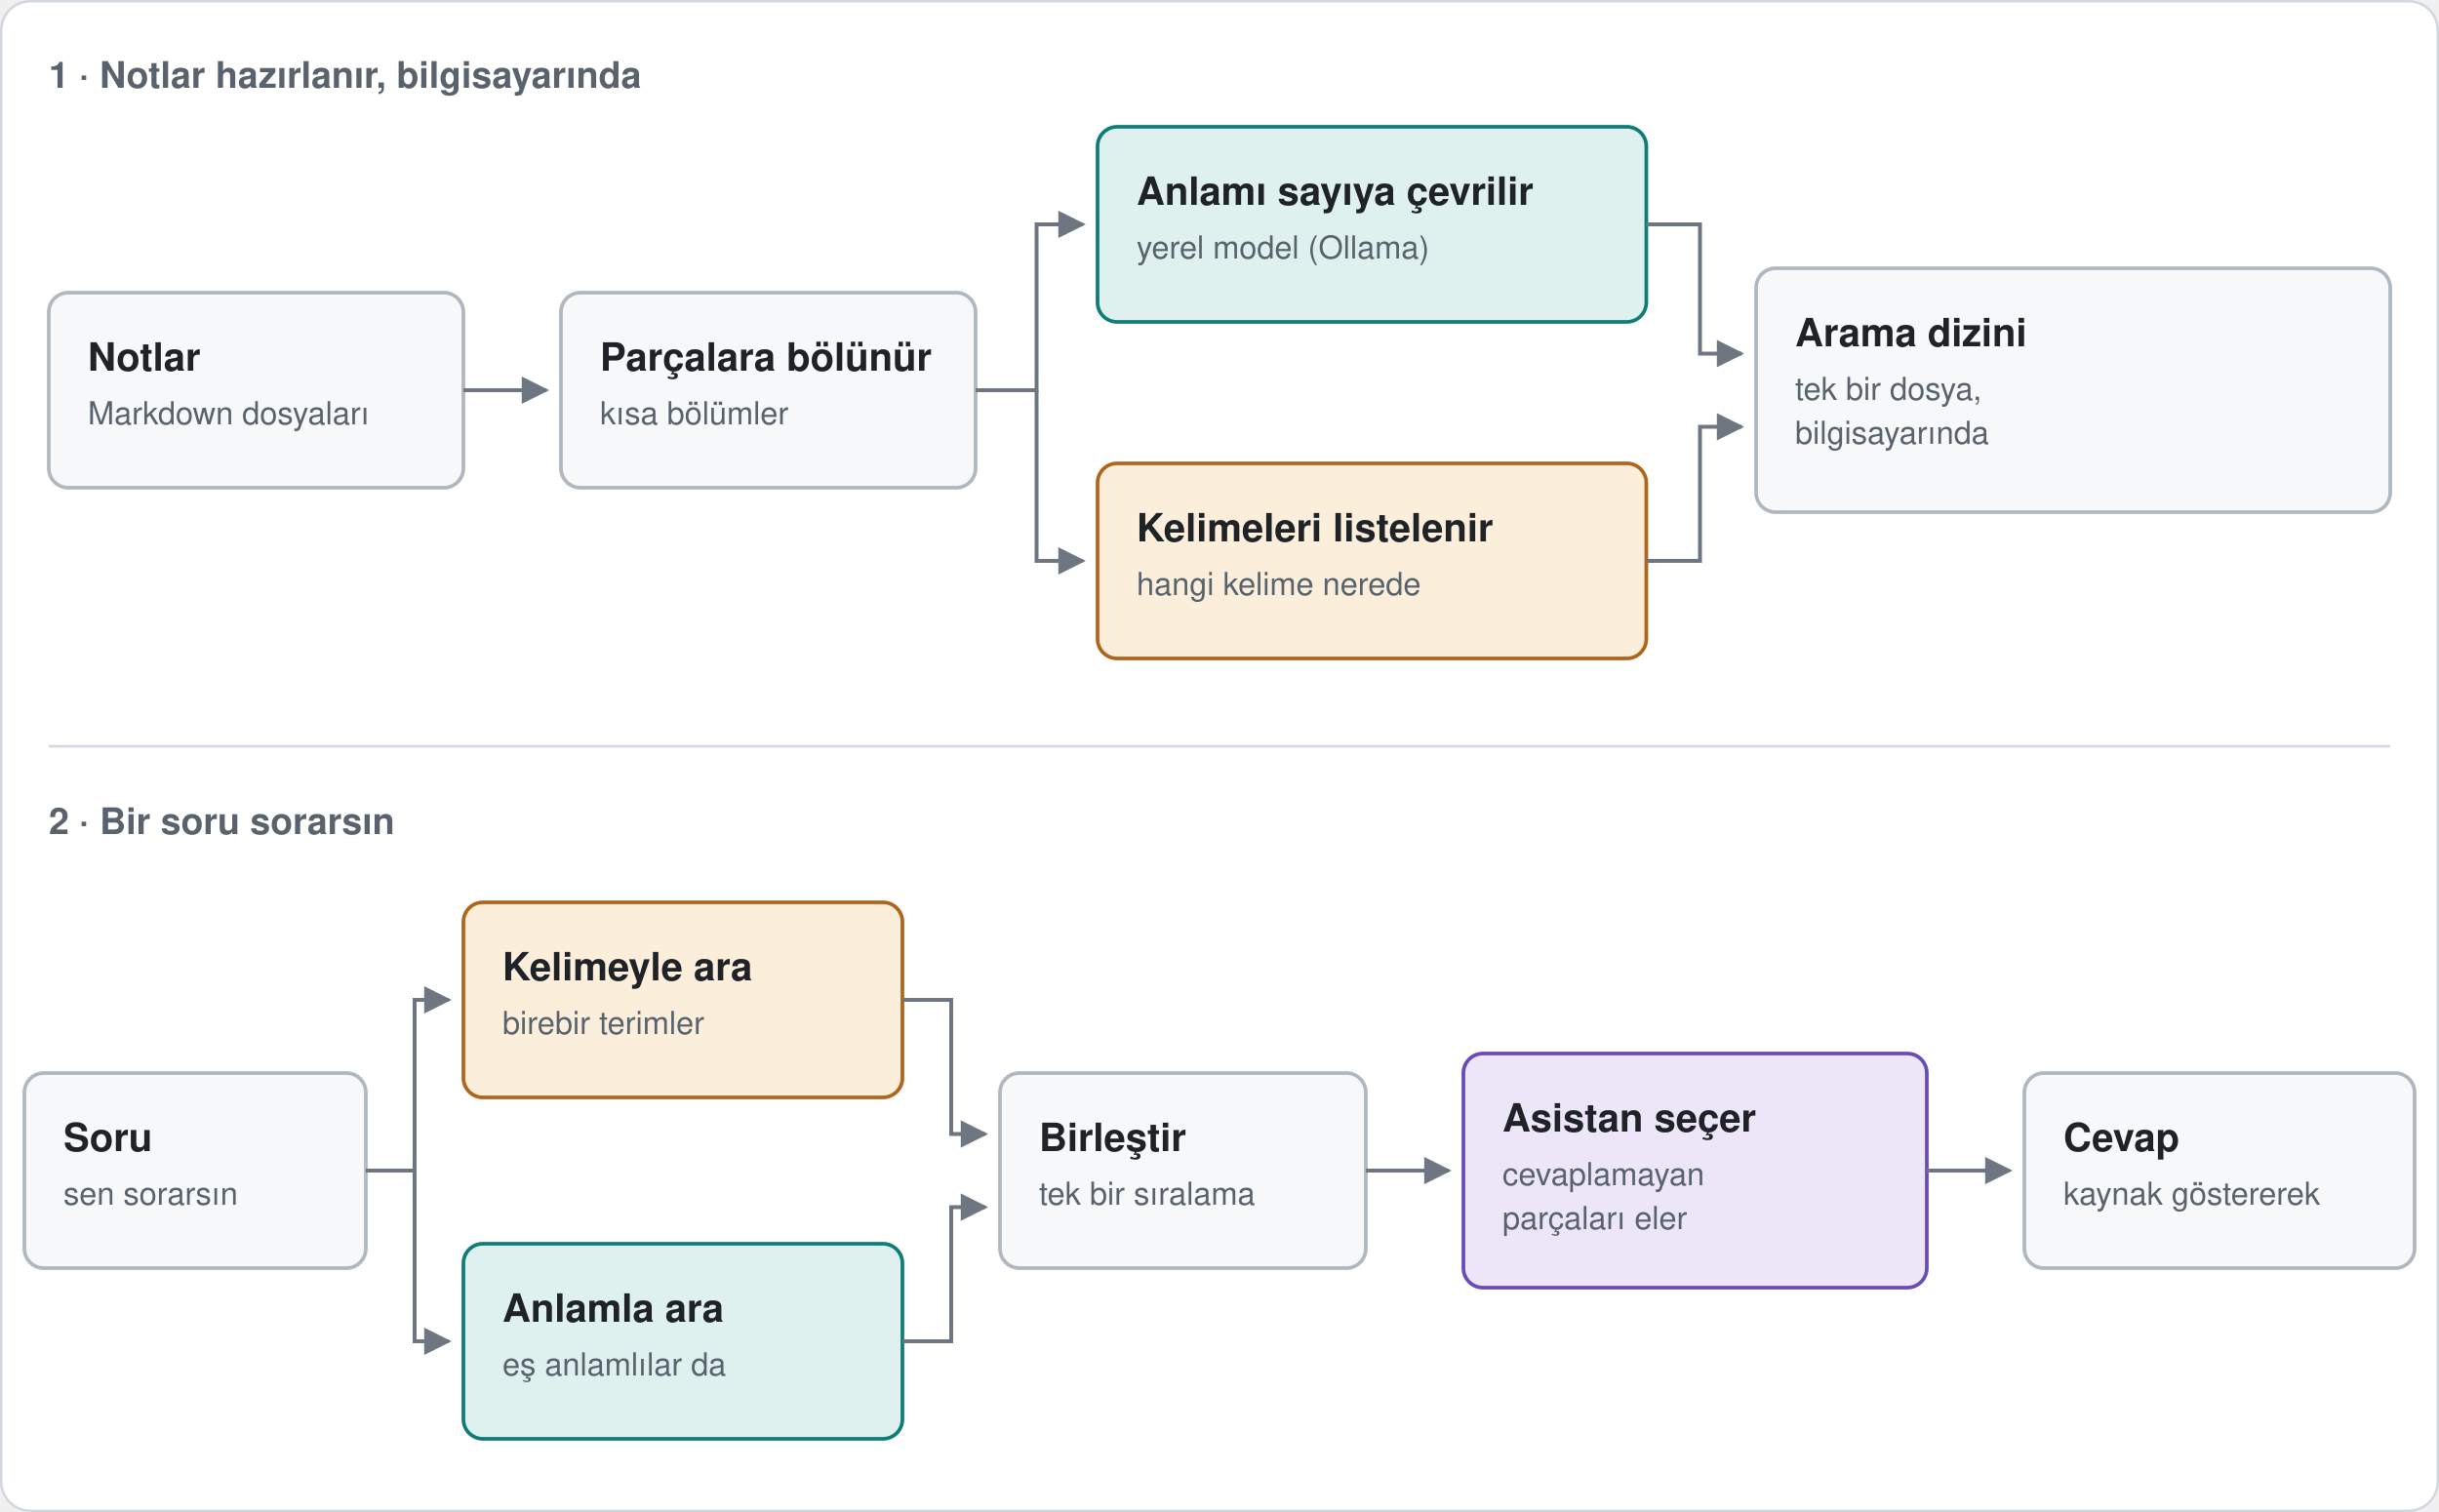
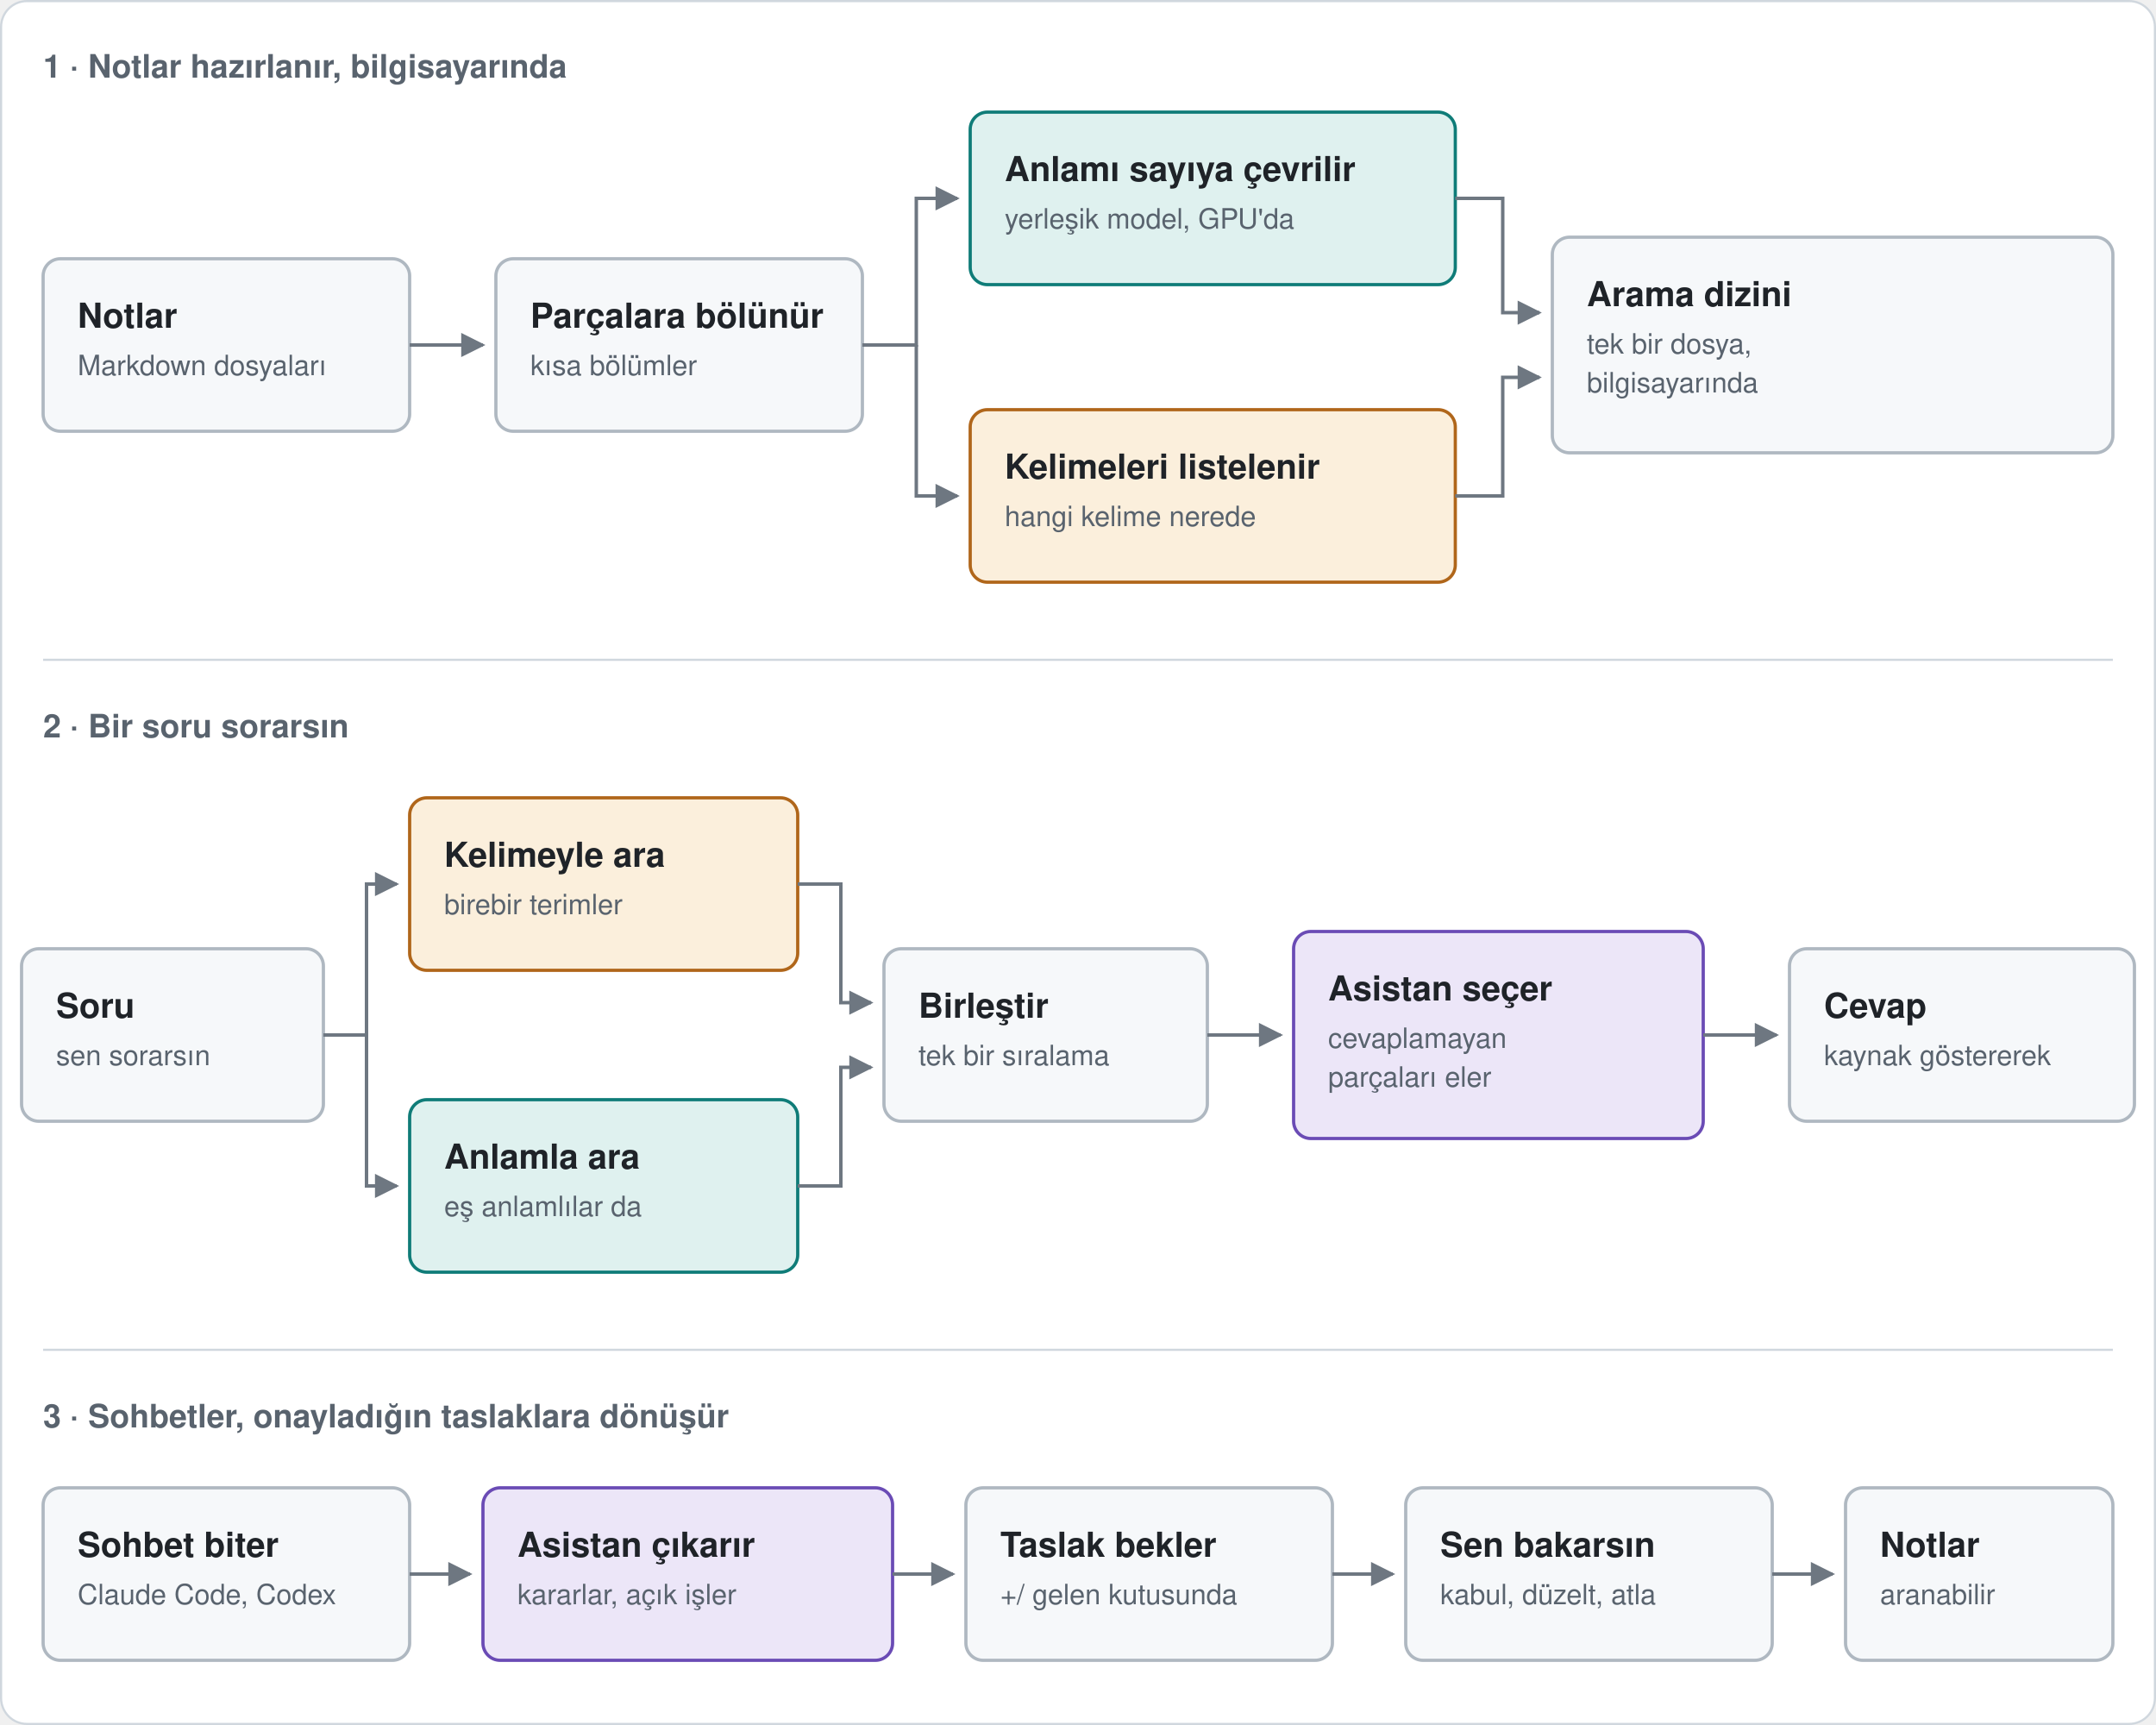
- <svg xmlns="http://www.w3.org/2000/svg" viewBox="0 0 1000 620" width="1000" height="620" role="img" aria-label="Carry nasıl çalışır: notlar parçalara bölünür ve bilgisayarında kelimeye ve anlama göre dizinlenir; soru iki yoldan aranır, sonuçlar birleştirilir, asistan cevaplayan parçaları seçer ve kaynak göstererek cevaplar.">
+ <svg xmlns="http://www.w3.org/2000/svg" viewBox="0 0 1000 800" width="1000" height="800" role="img" aria-label="Carry nasıl çalışır: notlar parçalara bölünür ve bilgisayarında kelimeye ve anlama göre dizinlenir; soru iki yoldan aranır, sonuçlar birleştirilir, asistan cevaplayan parçaları seçer ve kaynak göstererek cevaplar. Sohbet bitince asistan kararları ve açık işleri +/ gelen kutusuna taslak olarak yazar; her maddeyi nota dönüşmeden önce kabul eder, düzeltir ya da atlarsın.">
  <style>text{font-family:-apple-system,BlinkMacSystemFont,"Segoe UI",Helvetica,Arial,sans-serif;fill:#1f2328}.t{font-size:16px;font-weight:600}.s{font-size:13px;fill:#59636e}.h{font-size:15px;font-weight:600;fill:#59636e}</style>
  <defs>
    <marker id="h" viewBox="0 0 10 10" refX="9" refY="5" markerWidth="7" markerHeight="7" orient="auto">
      <path d="M0 0L10 5L0 10z" fill="#6e7781" />
    </marker>
  </defs>
-   <rect x="0.5" y="0.5" width="999" height="619" rx="12" fill="#ffffff" stroke="#d0d7de" />
+   <rect x="0.5" y="0.5" width="999" height="799" rx="12" fill="#ffffff" stroke="#d0d7de" />
  <text x="20" y="36" class="h">1 · Notlar hazırlanır, bilgisayarında</text>
  <rect x="20" y="120" width="170" height="80" rx="8" fill="#f6f8fa" stroke="#afb8c1" stroke-width="1.5" />
  <text x="36" y="152" class="t">Notlar</text>
  <text x="36" y="174" class="s">Markdown dosyaları</text>
  <rect x="230" y="120" width="170" height="80" rx="8" fill="#f6f8fa" stroke="#afb8c1" stroke-width="1.5" />
  <text x="246" y="152" class="t">Parçalara bölünür</text>
  <text x="246" y="174" class="s">kısa bölümler</text>
  <rect x="450" y="52" width="225" height="80" rx="8" fill="#dff1ef" stroke="#0f7c78" stroke-width="1.5" />
  <text x="466" y="84" class="t">Anlamı sayıya çevrilir</text>
-   <text x="466" y="106" class="s">yerel model (Ollama)</text>
+   <text x="466" y="106" class="s">yerleşik model, GPU'da</text>
  <rect x="450" y="190" width="225" height="80" rx="8" fill="#fbefdc" stroke="#b0661a" stroke-width="1.5" />
  <text x="466" y="222" class="t">Kelimeleri listelenir</text>
  <text x="466" y="244" class="s">hangi kelime nerede</text>
  <rect x="720" y="110" width="260" height="100" rx="8" fill="#f6f8fa" stroke="#afb8c1" stroke-width="1.5" />
  <text x="736" y="142" class="t">Arama dizini</text>
  <text x="736" y="164" class="s">tek bir dosya,</text>
  <text x="736" y="182" class="s">bilgisayarında</text>
  <path d="M190 160H224" fill="none" stroke="#6e7781" stroke-width="1.6" marker-end="url(#h)" />
  <path d="M400 160H425V92H444" fill="none" stroke="#6e7781" stroke-width="1.6" marker-end="url(#h)" />
  <path d="M425 160V230H444" fill="none" stroke="#6e7781" stroke-width="1.6" marker-end="url(#h)" />
  <path d="M675 92H697V145H714" fill="none" stroke="#6e7781" stroke-width="1.6" marker-end="url(#h)" />
  <path d="M675 230H697V175H714" fill="none" stroke="#6e7781" stroke-width="1.6" marker-end="url(#h)" />
  <line x1="20" y1="306" x2="980" y2="306" stroke="#d0d7de" />
  <text x="20" y="342" class="h">2 · Bir soru sorarsın</text>
  <rect x="10" y="440" width="140" height="80" rx="8" fill="#f6f8fa" stroke="#afb8c1" stroke-width="1.5" />
  <text x="26" y="472" class="t">Soru</text>
  <text x="26" y="494" class="s">sen sorarsın</text>
  <rect x="190" y="370" width="180" height="80" rx="8" fill="#fbefdc" stroke="#b0661a" stroke-width="1.5" />
  <text x="206" y="402" class="t">Kelimeyle ara</text>
  <text x="206" y="424" class="s">birebir terimler</text>
  <rect x="190" y="510" width="180" height="80" rx="8" fill="#dff1ef" stroke="#0f7c78" stroke-width="1.5" />
  <text x="206" y="542" class="t">Anlamla ara</text>
  <text x="206" y="564" class="s">eş anlamlılar da</text>
  <rect x="410" y="440" width="150" height="80" rx="8" fill="#f6f8fa" stroke="#afb8c1" stroke-width="1.5" />
  <text x="426" y="472" class="t">Birleştir</text>
  <text x="426" y="494" class="s">tek bir sıralama</text>
  <rect x="600" y="432" width="190" height="96" rx="8" fill="#ece6f8" stroke="#6a4bb5" stroke-width="1.5" />
  <text x="616" y="464" class="t">Asistan seçer</text>
  <text x="616" y="486" class="s">cevaplamayan</text>
  <text x="616" y="504" class="s">parçaları eler</text>
  <rect x="830" y="440" width="160" height="80" rx="8" fill="#f6f8fa" stroke="#afb8c1" stroke-width="1.5" />
  <text x="846" y="472" class="t">Cevap</text>
  <text x="846" y="494" class="s">kaynak göstererek</text>
  <path d="M150 480H170V410H184" fill="none" stroke="#6e7781" stroke-width="1.6" marker-end="url(#h)" />
  <path d="M170 480V550H184" fill="none" stroke="#6e7781" stroke-width="1.6" marker-end="url(#h)" />
  <path d="M370 410H390V465H404" fill="none" stroke="#6e7781" stroke-width="1.6" marker-end="url(#h)" />
  <path d="M370 550H390V495H404" fill="none" stroke="#6e7781" stroke-width="1.6" marker-end="url(#h)" />
  <path d="M560 480H594" fill="none" stroke="#6e7781" stroke-width="1.6" marker-end="url(#h)" />
  <path d="M790 480H824" fill="none" stroke="#6e7781" stroke-width="1.6" marker-end="url(#h)" />
+   <line x1="20" y1="626" x2="980" y2="626" stroke="#d0d7de" />
+   <text x="20" y="662" class="h">3 · Sohbetler, onayladığın taslaklara dönüşür</text>
+   <rect x="20" y="690" width="170" height="80" rx="8" fill="#f6f8fa" stroke="#afb8c1" stroke-width="1.5" />
+   <text x="36" y="722" class="t">Sohbet biter</text>
+   <text x="36" y="744" class="s">Claude Code, Codex</text>
+   <rect x="224" y="690" width="190" height="80" rx="8" fill="#ece6f8" stroke="#6a4bb5" stroke-width="1.5" />
+   <text x="240" y="722" class="t">Asistan çıkarır</text>
+   <text x="240" y="744" class="s">kararlar, açık işler</text>
+   <rect x="448" y="690" width="170" height="80" rx="8" fill="#f6f8fa" stroke="#afb8c1" stroke-width="1.5" />
+   <text x="464" y="722" class="t">Taslak bekler</text>
+   <text x="464" y="744" class="s">+/ gelen kutusunda</text>
+   <rect x="652" y="690" width="170" height="80" rx="8" fill="#f6f8fa" stroke="#afb8c1" stroke-width="1.5" />
+   <text x="668" y="722" class="t">Sen bakarsın</text>
+   <text x="668" y="744" class="s">kabul, düzelt, atla</text>
+   <rect x="856" y="690" width="124" height="80" rx="8" fill="#f6f8fa" stroke="#afb8c1" stroke-width="1.5" />
+   <text x="872" y="722" class="t">Notlar</text>
+   <text x="872" y="744" class="s">aranabilir</text>
+   <path d="M190 730H218" fill="none" stroke="#6e7781" stroke-width="1.6" marker-end="url(#h)" />
+   <path d="M414 730H442" fill="none" stroke="#6e7781" stroke-width="1.6" marker-end="url(#h)" />
+   <path d="M618 730H646" fill="none" stroke="#6e7781" stroke-width="1.6" marker-end="url(#h)" />
+   <path d="M822 730H850" fill="none" stroke="#6e7781" stroke-width="1.6" marker-end="url(#h)" />
</svg>
